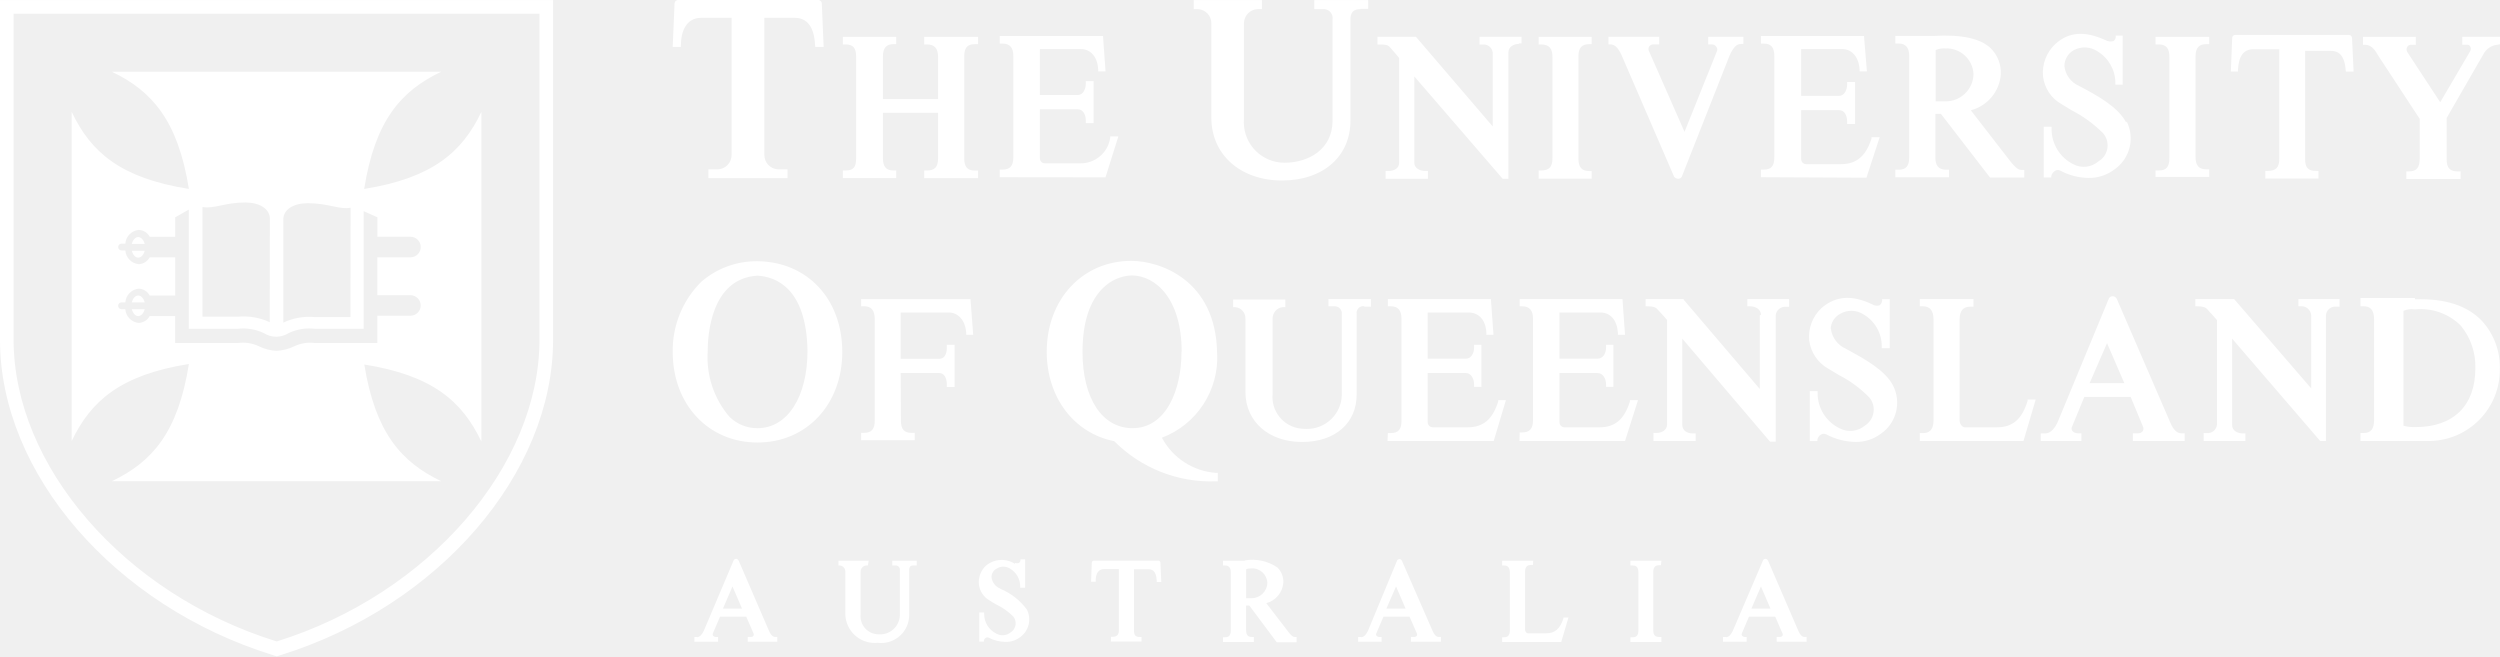
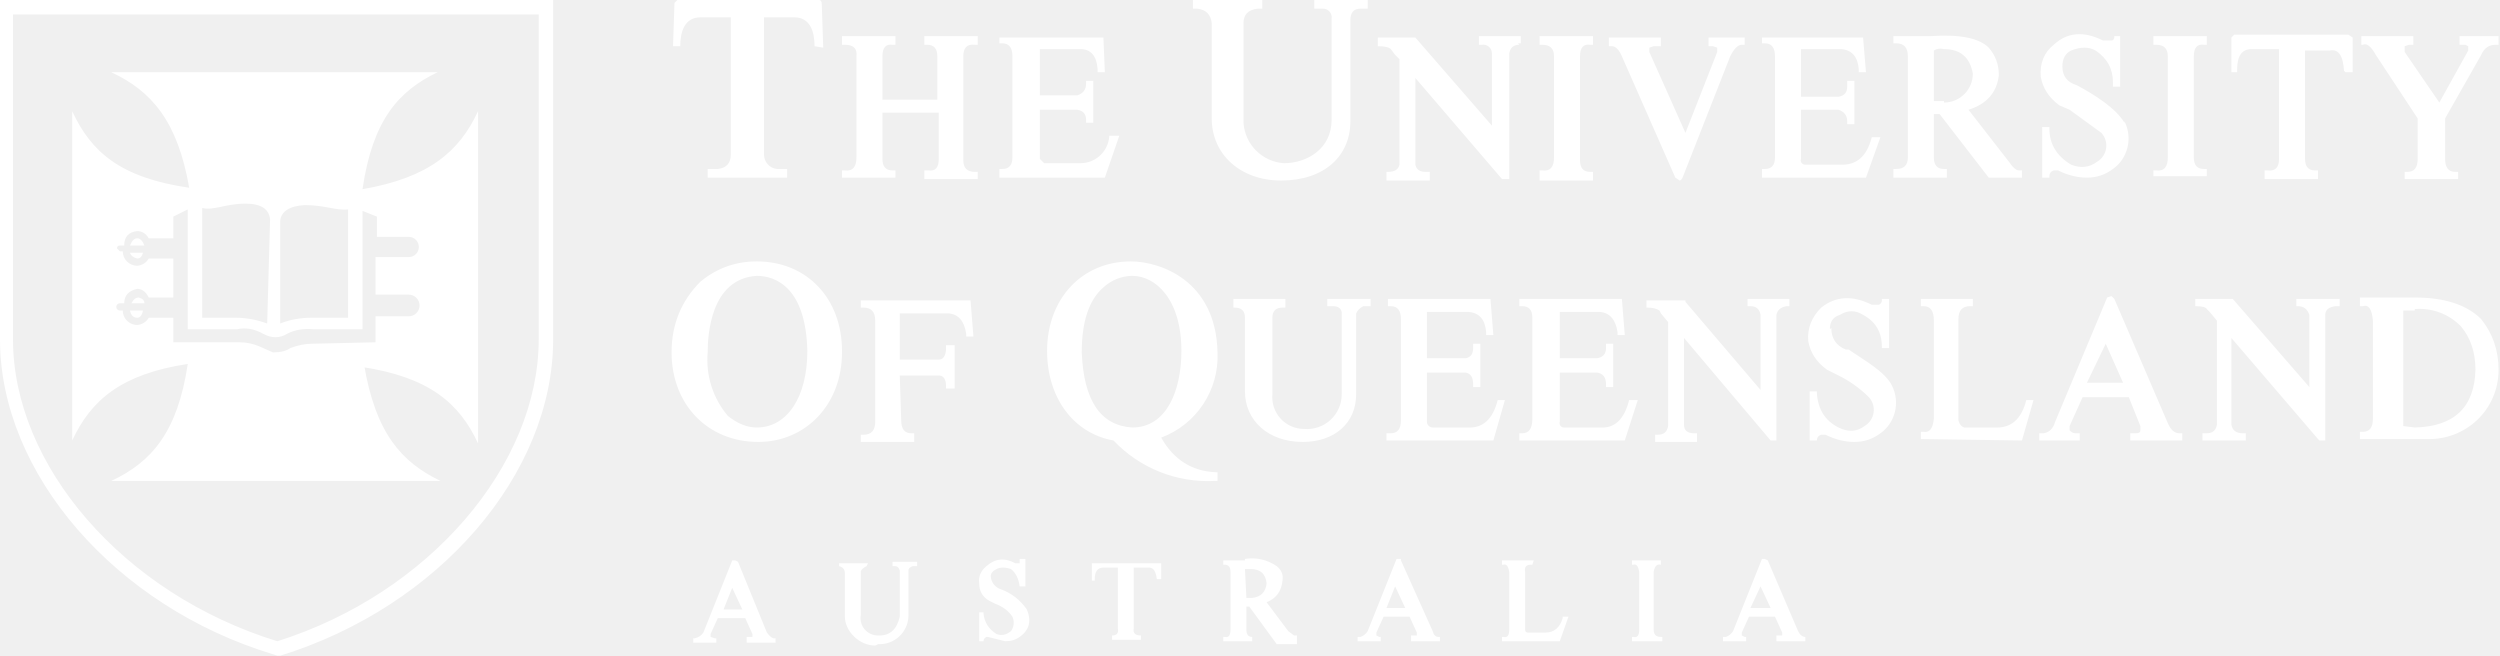
- <svg xmlns="http://www.w3.org/2000/svg" preserveAspectRatio="none" overflow="visible" style="display: block;" width="173.056" height="45.436" viewBox="0 0 173.056 45.436" fill="none">
-   <g id="Generated autolayout" clip-path="url(#clip0_0_4)">
-     <path id="Vector" d="M154.603 20.701H151.966V21.202H152.093C152.483 21.202 152.694 21.27 152.822 21.439L152.965 21.6C153.127 21.769 153.261 21.921 153.466 22.161V29.393C153.432 29.751 153.111 30.016 152.753 29.979C152.747 29.979 152.741 29.979 152.738 29.979H152.542V30.529H155.434V30.003H155.266C154.892 30.003 154.512 29.826 154.512 29.418V23.44L160.574 30.486L160.618 30.529H161.007V21.822C161.032 21.467 161.343 21.199 161.698 21.227C161.704 21.227 161.714 21.227 161.72 21.227H161.95V20.701H159.102V21.202H159.239C159.609 21.161 159.939 21.426 159.986 21.797V26.884L154.653 20.704H154.609L154.603 20.701ZM121.237 42.13L121.897 40.595L122.557 42.13H121.234H121.237ZM119.465 44.094H119.269V44.424H120.907V44.094H120.789C120.708 44.094 120.627 44.057 120.577 43.992C120.555 43.942 120.555 43.889 120.577 43.839L121.069 42.687H122.884L123.385 43.839C123.413 43.892 123.413 43.954 123.385 44.007C123.348 44.06 123.289 44.091 123.223 44.091H122.987V44.421H125.057V44.091H124.914C124.752 44.091 124.609 43.954 124.49 43.677L122.389 38.811C122.358 38.749 122.305 38.702 122.236 38.683C122.165 38.68 122.093 38.711 122.05 38.767L119.948 43.668C119.855 43.87 119.702 44.11 119.472 44.11M115.007 38.814H112.862V39.144H113.015C113.201 39.144 113.413 39.194 113.413 39.627V43.63C113.413 43.97 113.295 44.113 113.015 44.113H112.862V44.443H115.007V44.094H114.855C114.559 44.094 114.441 43.951 114.441 43.612V39.608C114.441 39.175 114.677 39.126 114.855 39.126H114.973L115.007 38.811V38.814ZM105.178 30.529H112.488L113.388 27.696H112.828V27.79C112.429 29.044 111.794 29.58 110.708 29.58H108.301C108.108 29.58 107.952 29.424 107.952 29.231C107.952 29.225 107.952 29.219 107.952 29.213V25.822H110.574C110.972 25.822 111.175 26.221 111.175 26.61V26.778H111.682V23.87H111.175V24.066C111.175 24.43 110.988 24.829 110.574 24.829H107.952V21.632H110.792C111.48 21.632 111.944 22.173 111.997 23.048V23.176H112.488L112.311 20.701H105.197V21.202H105.365C105.873 21.202 106.119 21.491 106.119 22.049V29.088C106.119 29.683 105.882 29.935 105.365 29.935H105.197L105.181 30.529H105.178ZM106.128 38.814H103.983V39.144H104.12C104.223 39.144 104.518 39.144 104.518 39.645V43.621C104.518 44.063 104.288 44.113 104.12 44.113H103.983V44.443H108.071L108.572 42.746H108.223V42.806C108.002 43.518 107.638 43.839 107.037 43.839H105.764C105.67 43.839 105.567 43.711 105.567 43.584V39.608C105.567 39.259 105.695 39.107 105.991 39.107H106.119L106.128 38.811V38.814ZM96.047 30.529H103.397L104.244 27.696H103.709V27.79C103.326 29.029 102.666 29.58 101.598 29.58H99.207C99.005 29.589 98.836 29.434 98.827 29.231C98.827 29.225 98.827 29.219 98.827 29.213V25.822H101.48C101.828 25.822 102.04 26.221 102.04 26.61V26.778H102.548V23.87H102.04V24.066C102.04 24.43 101.844 24.829 101.48 24.829H98.827V21.632H101.66C102.383 21.632 102.856 22.173 102.89 23.048V23.176H103.382L103.204 20.701H96.072V21.202H96.268C96.785 21.202 97.015 21.482 97.015 22.092V29.132C97.015 29.733 96.785 29.979 96.268 29.979H96.072L96.047 30.529ZM95.969 42.13L96.638 40.595L97.298 42.13H95.966H95.969ZM94.207 44.094H94.011V44.424H95.639V44.094H95.477C95.396 44.094 95.322 44.057 95.275 43.992C95.247 43.945 95.247 43.886 95.275 43.839L95.767 42.687H97.572L98.074 43.839C98.102 43.892 98.102 43.954 98.074 44.007C98.033 44.06 97.971 44.091 97.906 44.091H97.669V44.421H99.746V44.091H99.593C99.425 44.091 99.288 43.954 99.17 43.677L97.049 38.827C97.025 38.764 96.972 38.718 96.906 38.699C96.835 38.693 96.763 38.724 96.719 38.783L94.693 43.668C94.599 43.87 94.437 44.11 94.216 44.11M86.262 39.406C86.377 39.359 86.501 39.34 86.626 39.346C87.202 39.312 87.694 39.754 87.728 40.327C87.728 40.337 87.728 40.346 87.728 40.355C87.709 40.947 87.217 41.417 86.626 41.408H86.262V39.406ZM86.168 38.814H84.658V39.144H84.802C85.063 39.144 85.2 39.297 85.2 39.627V43.63C85.2 44.063 84.988 44.113 84.802 44.113H84.658V44.443H86.794V44.094H86.666C86.377 44.094 86.258 43.951 86.258 43.612V41.915H86.48L88.379 44.459H89.752V44.094H89.624C89.481 44.094 89.362 43.951 89.235 43.805L87.656 41.753C88.31 41.579 88.783 41.012 88.836 40.337C88.855 39.944 88.709 39.561 88.428 39.284C87.765 38.833 86.956 38.655 86.165 38.792M75.577 38.923L75.527 40.271H75.847V40.187C75.847 39.645 76.078 39.39 76.442 39.39H77.451V43.63C77.451 43.945 77.314 44.079 77.009 44.079H76.9V44.409H79.02V44.094H78.911C78.606 44.094 78.497 43.976 78.497 43.646V39.406H79.496C79.742 39.406 80.038 39.49 80.072 40.203V40.287H80.387L80.328 38.939C80.321 38.873 80.268 38.82 80.2 38.811H75.707C75.639 38.814 75.583 38.87 75.58 38.939M62.348 25.822H65.001C65.517 25.822 65.542 26.482 65.542 26.61V26.787H66.078V23.87H65.542V24.066C65.542 24.194 65.542 24.838 65.001 24.838H62.348V21.632H65.673C66.342 21.632 66.834 22.198 66.884 23.048V23.176H67.367L67.18 20.707H59.608V21.199H59.804C60.321 21.199 60.552 21.479 60.552 22.105V29.116C60.552 29.717 60.321 29.963 59.804 29.963H59.608V30.47H63.322V29.963H63.092C62.585 29.963 62.364 29.708 62.364 29.116L62.348 25.819V25.822ZM60.134 38.814H58.039V39.144H58.133C58.357 39.163 58.525 39.353 58.515 39.577V42.519C58.543 43.643 59.474 44.533 60.598 44.505C60.654 44.505 60.707 44.499 60.763 44.496C61.822 44.627 62.787 43.876 62.921 42.815C62.93 42.749 62.933 42.687 62.936 42.622V39.434C62.936 39.297 62.986 39.144 63.198 39.144H63.459V38.814H61.763V39.144H61.999C62.149 39.135 62.276 39.247 62.289 39.396C62.289 39.409 62.289 39.421 62.289 39.431V42.619C62.248 43.372 61.607 43.951 60.854 43.911C60.838 43.911 60.819 43.911 60.804 43.908C60.116 43.901 59.562 43.338 59.568 42.65C59.568 42.612 59.568 42.578 59.574 42.541V39.574C59.574 39.353 59.736 39.166 59.957 39.141H60.075L60.134 38.811V38.814ZM50.044 42.13L50.704 40.595L51.364 42.13H50.041H50.044ZM48.263 44.094H48.067V44.424H49.705V44.094H49.561C49.48 44.094 49.4 44.057 49.35 43.992C49.328 43.942 49.328 43.889 49.35 43.839L49.842 42.687H51.657L52.158 43.839C52.186 43.892 52.186 43.954 52.158 44.007C52.121 44.06 52.062 44.091 51.996 44.091H51.76V44.421H53.802V44.091H53.659C53.497 44.091 53.353 43.954 53.235 43.677L51.134 38.811C51.102 38.749 51.05 38.702 50.981 38.683C50.91 38.68 50.838 38.711 50.794 38.767L48.718 43.668C48.624 43.87 48.462 44.11 48.235 44.11M9.125 20.931H10.016C9.947 20.66 9.77 20.455 9.567 20.455C9.365 20.455 9.194 20.657 9.125 20.931ZM10.016 21.404H9.125C9.194 21.675 9.371 21.881 9.567 21.881C9.763 21.881 9.95 21.678 10.016 21.404ZM9.125 16.887H10.016C9.947 16.616 9.77 16.41 9.567 16.41C9.365 16.41 9.194 16.613 9.125 16.887ZM10.016 17.36H9.125C9.194 17.631 9.371 17.836 9.567 17.836C9.763 17.836 9.95 17.634 10.016 17.36ZM21.794 23.745C21.298 23.68 20.794 23.764 20.343 23.982C19.966 24.163 19.555 24.265 19.138 24.287C18.721 24.265 18.31 24.16 17.933 23.973C17.485 23.758 16.983 23.677 16.491 23.742H12.123V21.878H10.361C10.209 22.161 9.919 22.341 9.598 22.354C9.1 22.304 8.708 21.902 8.674 21.404H8.412C8.282 21.404 8.176 21.298 8.176 21.168C8.176 21.037 8.282 20.931 8.412 20.931H8.677C8.711 20.43 9.103 20.031 9.602 19.982C9.922 19.991 10.215 20.174 10.364 20.458H12.127V17.811H10.364C10.212 18.095 9.922 18.275 9.602 18.288C9.103 18.238 8.711 17.836 8.677 17.338H8.415C8.285 17.335 8.182 17.229 8.179 17.102C8.179 16.971 8.285 16.865 8.415 16.865H8.677C8.711 16.364 9.103 15.965 9.602 15.915C9.922 15.925 10.215 16.108 10.364 16.392H12.127V15.044L13.067 14.508V22.759H16.457C17.08 22.687 17.709 22.793 18.272 23.064C18.789 23.391 19.449 23.391 19.969 23.064C20.532 22.793 21.161 22.687 21.784 22.759H25.175V14.617L26.124 15.041V16.389H28.412C28.805 16.389 29.125 16.706 29.125 17.099C29.125 17.491 28.808 17.811 28.416 17.811H26.121V20.433H28.409C28.802 20.433 29.122 20.75 29.122 21.143C29.122 21.535 28.805 21.856 28.412 21.856H26.118V23.745H21.784H21.794ZM24.259 21.949H21.79C21.043 21.881 20.29 22.011 19.611 22.332V15.193C19.611 14.489 20.34 14.066 21.308 14.066C22.724 14.066 23.487 14.524 24.269 14.381L24.259 21.952V21.949ZM18.671 22.304C17.992 21.986 17.239 21.856 16.491 21.921H14.016V14.331C14.804 14.474 15.567 14.016 16.983 14.016C17.942 14.016 18.68 14.44 18.68 15.143L18.671 22.301V22.304ZM25.209 25.231C29.941 25.984 31.993 27.774 33.322 30.564V7.746C31.999 10.526 29.932 12.326 25.209 13.079C25.962 8.347 27.752 6.295 30.542 4.966H7.743C10.523 6.289 12.323 8.356 13.076 13.079C8.338 12.326 6.292 10.536 4.963 7.746V30.529C6.286 27.749 8.353 25.95 13.076 25.196C12.323 29.935 10.533 31.98 7.743 33.31H30.545C27.765 31.987 25.965 29.919 25.212 25.196M37.345 23.5C37.345 32.217 29.714 41.112 19.156 44.403C8.546 41.112 0.94 32.217 0.94 23.5V0.953H37.342V23.5H37.345ZM38.285 23.5V0.003H0V23.534C0 32.777 7.936 41.952 18.876 45.343L19.156 45.436L19.437 45.343C30.358 41.952 38.285 32.768 38.285 23.534M57.015 3.25L56.887 0.23C56.878 0.115 56.791 0.022 56.675 0H46.915C46.797 0.016 46.706 0.109 46.694 0.23L46.566 3.25H47.133V3.123C47.133 2.276 47.447 1.233 48.54 1.233H50.642V10.713C50.651 11.242 50.246 11.688 49.717 11.722H49.038V12.332H54.515V11.722H53.845C53.313 11.691 52.902 11.245 52.911 10.713V1.233H55.013C56.106 1.233 56.386 2.26 56.42 3.123L56.436 3.25H57.015ZM55.897 24.272C55.897 27.485 54.505 29.639 52.438 29.639H52.395C51.675 29.636 50.984 29.346 50.477 28.833C49.424 27.59 48.889 25.99 48.986 24.365C48.986 23.17 49.222 19.278 52.429 19.082C53.693 19.15 55.819 19.929 55.897 24.272ZM58.304 24.365C58.304 20.71 55.897 18.123 52.444 18.082C51.009 18.064 49.617 18.571 48.534 19.515C47.248 20.797 46.538 22.547 46.566 24.365C46.566 27.995 49.035 30.632 52.435 30.632C55.835 30.632 58.304 27.995 58.304 24.365ZM63.976 12.332H67.706V11.806H67.476C66.959 11.806 66.747 11.544 66.747 10.959V3.904C66.747 3.303 66.968 3.057 67.476 3.057H67.706V2.55H63.976V3.076H64.172C64.689 3.076 64.935 3.356 64.935 3.923V6.856H61.118V3.904C61.118 3.319 61.355 3.057 61.84 3.057H62.037V2.55H58.347V3.076H58.534C59.06 3.076 59.263 3.322 59.263 3.923V10.953C59.263 11.588 59.066 11.8 58.534 11.8H58.347V12.326H62.037V11.8H61.84C61.339 11.8 61.118 11.529 61.118 10.953V7.808H64.935V10.953C64.935 11.563 64.705 11.8 64.172 11.8H63.976V12.335V12.332ZM70.253 39.026C69.621 38.624 68.802 38.683 68.235 39.169C67.893 39.499 67.719 39.966 67.759 40.442C67.812 40.916 68.092 41.336 68.506 41.569C68.643 41.663 68.796 41.747 68.939 41.831C69.387 42.043 69.792 42.329 70.144 42.678C70.402 42.998 70.349 43.469 70.029 43.727C70.01 43.743 69.988 43.758 69.966 43.771C69.686 44.001 69.294 44.038 68.973 43.864C68.45 43.606 68.12 43.073 68.126 42.491V42.398H67.787V44.415H68.108V44.347C68.123 44.259 68.176 44.185 68.251 44.144C68.313 44.11 68.385 44.11 68.447 44.144C68.802 44.331 69.197 44.428 69.599 44.434C69.963 44.443 70.318 44.331 70.608 44.113C71.221 43.68 71.423 42.865 71.084 42.195C70.629 41.576 70.016 41.09 69.312 40.788L69.21 40.729C68.889 40.592 68.671 40.293 68.634 39.947C68.634 39.695 68.78 39.465 69.007 39.353C69.281 39.181 69.63 39.181 69.907 39.353C70.349 39.608 70.62 40.081 70.62 40.592V40.685H70.96V38.718H70.639V38.795C70.633 38.861 70.598 38.923 70.545 38.964C70.455 38.998 70.356 38.998 70.265 38.964M76.526 12.273L77.417 9.44H76.85V9.533C76.704 10.579 75.788 11.345 74.73 11.305H72.323C72.136 11.305 71.984 11.152 71.984 10.965C71.984 10.965 71.984 10.959 71.984 10.956V7.565H74.612C74.985 7.565 75.162 7.964 75.162 8.328V8.524H75.704V5.616H75.162V5.803C75.162 6.124 74.994 6.575 74.612 6.575H71.984V3.397H74.817C75.505 3.397 75.969 3.938 76.022 4.813V4.941H76.529L76.352 2.491H69.204V3.017H69.39C69.907 3.017 70.144 3.297 70.144 3.864V10.894C70.144 11.495 69.913 11.74 69.39 11.74H69.204V12.267L76.529 12.276L76.526 12.273ZM81.785 24.365C81.785 26.986 80.726 29.639 78.394 29.639C76.293 29.639 74.935 27.569 74.935 24.365C74.935 22.304 75.436 20.813 76.377 19.913C76.897 19.402 77.588 19.1 78.32 19.066C80.016 19.066 81.797 20.704 81.797 24.349M84.25 24.434C84.172 19.396 80.334 18.067 78.316 18.057C74.926 18.057 72.457 20.729 72.457 24.349C72.457 27.503 74.341 29.988 77.13 30.539C78.983 32.404 81.532 33.413 84.16 33.319H84.297V32.734H84.169C82.588 32.619 81.174 31.7 80.43 30.299C82.846 29.384 84.394 27.011 84.254 24.43M94.173 0.613H94.708V0.003H90.978V0.632H91.573C91.912 0.601 92.214 0.85 92.246 1.192C92.249 1.239 92.249 1.289 92.242 1.336V8.356C92.242 10.358 90.546 11.264 88.927 11.264C87.376 11.273 86.112 10.028 86.1 8.478C86.1 8.39 86.1 8.3 86.109 8.213V1.613C86.112 1.083 86.529 0.651 87.059 0.629H87.354V0.003H82.631V0.632H82.912C83.441 0.651 83.858 1.087 83.852 1.616V8.154C83.852 10.697 85.86 12.494 88.743 12.494C91.626 12.494 93.481 10.797 93.481 8.356V1.336C93.481 0.853 93.703 0.632 94.169 0.632M94.468 21.227H94.901V20.701H91.959V21.202H92.348C92.619 21.177 92.859 21.376 92.884 21.647C92.884 21.675 92.884 21.706 92.884 21.737V27.326C92.862 28.655 91.763 29.714 90.433 29.692C90.377 29.692 90.318 29.689 90.262 29.683C89.045 29.67 88.067 28.671 88.083 27.453C88.083 27.394 88.086 27.335 88.092 27.273V22.049C88.092 21.647 88.388 21.308 88.787 21.261H88.973V20.735H85.362V21.261H85.499C85.91 21.292 86.221 21.638 86.212 22.049V27.136C86.212 29.172 87.821 30.595 90.128 30.595C92.435 30.595 93.911 29.281 93.911 27.313V21.725C93.874 21.47 94.048 21.233 94.303 21.196C94.338 21.189 94.369 21.189 94.403 21.193M105.129 3.004H105.325V2.547H102.417V3.082H102.629C102.971 3.039 103.285 3.285 103.329 3.627C103.329 3.64 103.329 3.655 103.332 3.668V8.755L98.014 2.547H95.353V3.082H95.49C95.863 3.082 96.084 3.082 96.252 3.313L96.592 3.702L96.853 4.016V11.267C96.853 11.656 96.489 11.834 96.15 11.834H95.913V12.376H98.846V11.834H98.65C98.285 11.834 97.902 11.638 97.902 11.267V5.29L103.983 12.335L104.026 12.379H104.416V3.624C104.416 3.235 104.789 3.039 105.144 3.039M106.508 12.366H110.178V11.84H110.01C109.493 11.84 109.263 11.569 109.263 10.993V3.904C109.263 3.309 109.5 3.057 110.01 3.057H110.178V2.55H106.508V3.076H106.676C107.227 3.076 107.464 3.347 107.464 3.923V10.953C107.464 11.563 107.233 11.8 106.676 11.8H106.508V12.366ZM120.543 3.039H120.68V2.547H118.245V3.073H118.516C118.634 3.073 118.743 3.135 118.805 3.235C118.874 3.319 118.893 3.431 118.855 3.531L116.607 9.128L114.148 3.54C114.098 3.443 114.098 3.331 114.148 3.235C114.207 3.144 114.304 3.085 114.409 3.073H114.852V2.547H111.34V3.073H111.477C111.772 3.073 112.003 3.294 112.239 3.795L115.885 12.232C115.957 12.319 116.059 12.373 116.175 12.376C116.277 12.376 116.374 12.316 116.421 12.223L119.736 3.82C119.998 3.26 120.213 3.048 120.49 3.048M121.816 21.837V26.924L116.551 20.75V20.701H113.914V21.202H114.008C114.416 21.202 114.627 21.261 114.755 21.439L114.898 21.591C115.06 21.759 115.194 21.912 115.399 22.151V29.384C115.399 29.782 115.017 29.969 114.671 29.969H114.459V30.529H117.376V30.003H117.18C116.816 30.003 116.452 29.826 116.452 29.418V23.44L122.489 30.529L122.532 30.573H122.921V21.822C122.956 21.463 123.276 21.202 123.634 21.236H123.846V20.701H120.954V21.202H121.15C121.523 21.202 121.897 21.414 121.897 21.787M129.201 12.298L130.116 9.499H129.55V9.592C129.16 10.813 128.507 11.364 127.429 11.364H125.029C124.836 11.364 124.68 11.208 124.68 11.015V7.625H127.302C127.744 7.625 127.862 8.107 127.862 8.387V8.584H128.413V5.676H127.862V5.862C127.862 6.158 127.71 6.635 127.302 6.635H124.68V3.397H127.514C128.202 3.397 128.675 3.957 128.725 4.813V4.941H129.232L129.03 2.491H121.897V3.017H122.093C122.601 3.017 122.822 3.288 122.822 3.864V10.894C122.822 11.504 122.601 11.74 122.093 11.74H121.897V12.267L129.198 12.301L129.201 12.298ZM126.723 22.771C126.741 22.323 127 21.918 127.401 21.712C127.9 21.432 128.516 21.451 128.995 21.762C129.78 22.22 130.263 23.061 130.259 23.967V24.104H130.811V20.713H130.284V20.822C130.272 20.947 130.207 21.062 130.107 21.137C129.936 21.186 129.752 21.161 129.599 21.068C128.183 20.389 127.056 20.483 126.081 21.33C125.474 21.902 125.16 22.721 125.235 23.552C125.337 24.374 125.82 25.1 126.539 25.511L127.277 25.953C128.068 26.355 128.787 26.884 129.406 27.522C129.867 28.085 129.783 28.911 129.22 29.371C129.179 29.406 129.136 29.437 129.092 29.465C128.594 29.876 127.9 29.947 127.33 29.642C126.399 29.188 125.811 28.238 125.82 27.201V27.074H125.278V30.533H125.804V30.439C125.832 30.287 125.923 30.153 126.06 30.075C126.175 30.013 126.315 30.013 126.433 30.075C127.053 30.402 127.741 30.579 128.441 30.592C129.073 30.604 129.693 30.405 130.197 30.025C131.274 29.284 131.636 27.858 131.044 26.694C130.502 25.635 129.095 24.863 127.965 24.244L127.763 24.135C127.196 23.883 126.807 23.35 126.735 22.737M134.652 7.014H133.992V3.462C134.201 3.375 134.428 3.338 134.652 3.353C135.68 3.3 136.558 4.091 136.611 5.121C136.611 5.128 136.611 5.134 136.611 5.143C136.583 6.199 135.708 7.036 134.652 7.017M140.123 12.288V11.762H139.926C139.665 11.762 139.45 11.507 139.223 11.245L136.424 7.634C137.573 7.335 138.407 6.342 138.501 5.159C138.538 4.477 138.283 3.814 137.797 3.334C137.075 2.656 135.779 2.375 133.837 2.488H131.2V3.014H131.43C131.922 3.014 132.159 3.303 132.159 3.861V10.9C132.159 11.495 131.938 11.747 131.43 11.747H131.2V12.273H134.914V11.747H134.718C134.201 11.747 133.971 11.476 133.971 10.9V7.88H134.354L137.753 12.288H140.123ZM140.07 30.529L140.916 27.656H140.356V27.749C139.967 29.023 139.313 29.58 138.236 29.58H136.013C135.835 29.58 135.649 29.343 135.649 29.113V22.142C135.649 21.507 135.885 21.227 136.421 21.227H136.608V20.701H132.893V21.202H133.105C133.597 21.202 133.843 21.498 133.843 22.117V29.088C133.843 29.885 133.42 29.979 133.105 29.979H132.893V30.529H140.07ZM144.649 26.52L145.854 23.755L147.05 26.52H144.649ZM141.58 30.003H141.265V30.529H144.08V29.994H143.824C143.672 29.994 143.529 29.925 143.435 29.807C143.388 29.72 143.388 29.614 143.435 29.527L144.282 27.475H147.489L148.336 29.518C148.385 29.617 148.385 29.733 148.336 29.832C148.267 29.932 148.152 29.994 148.03 29.994H147.641V30.529H151.228V29.994H150.998C150.702 29.994 150.446 29.757 150.235 29.256L146.539 20.71C146.492 20.607 146.402 20.532 146.293 20.508C146.175 20.489 146.057 20.542 145.988 20.645L142.436 29.219C142.274 29.574 141.987 30 141.589 30M147.184 8.484C146.617 7.407 145.191 6.61 143.902 5.94C143.348 5.697 142.968 5.178 142.903 4.577C142.903 4.119 143.149 3.699 143.547 3.474C144.067 3.194 144.699 3.225 145.191 3.552C145.954 4.01 146.424 4.832 146.43 5.722V5.859H146.938V2.463H146.455V2.572C146.449 2.681 146.393 2.78 146.303 2.842C146.113 2.899 145.907 2.874 145.736 2.774C144.294 2.12 143.192 2.207 142.268 3.054C141.661 3.624 141.349 4.44 141.421 5.268C141.511 6.09 141.994 6.818 142.719 7.217L143.413 7.64C144.217 8.051 144.948 8.587 145.583 9.225C146.044 9.76 145.985 10.57 145.453 11.031C145.393 11.08 145.331 11.127 145.263 11.168C144.78 11.588 144.089 11.669 143.525 11.37C142.588 10.909 142 9.947 142.016 8.901V8.773H141.474V12.285H141.991V12.192C142.028 12.027 142.137 11.887 142.286 11.809C142.389 11.756 142.514 11.756 142.616 11.809C143.214 12.133 143.88 12.307 144.559 12.316C145.21 12.332 145.848 12.123 146.365 11.731C147.439 10.987 147.8 9.564 147.212 8.4M149.21 12.248H152.925V11.722H152.729C152.212 11.722 151.981 11.451 151.981 10.875V3.904C151.981 3.309 152.218 3.057 152.729 3.057H152.925V2.55H149.21V3.076H149.441C149.948 3.076 150.169 3.347 150.169 3.923V10.953C150.169 11.563 149.948 11.8 149.441 11.8H149.21V12.248ZM162.414 4.956H162.922L162.813 2.615C162.803 2.516 162.726 2.435 162.626 2.419H154.706C154.609 2.432 154.531 2.506 154.519 2.606L154.425 4.953H154.917V4.826C154.967 3.867 155.316 3.409 155.985 3.409H157.775V11.024C157.775 11.585 157.539 11.831 156.988 11.831H156.81V12.357H160.49V11.831H160.313C159.777 11.831 159.565 11.6 159.565 11.024V3.521H161.337C161.751 3.521 162.311 3.664 162.38 4.938L162.414 4.953V4.956ZM167.196 21.414C168.364 21.302 169.522 21.719 170.35 22.55C171.029 23.384 171.387 24.434 171.349 25.511C171.349 28.054 169.849 29.564 167.221 29.564C166.935 29.577 166.648 29.543 166.374 29.471V21.516C166.623 21.41 166.894 21.376 167.162 21.414M167.162 20.626H163.398V21.202H163.61C163.924 21.202 164.338 21.295 164.338 22.108V29.085C164.338 29.695 164.117 29.975 163.61 29.975H163.398V30.526H167.959C170.683 30.61 172.959 28.472 173.043 25.747C173.043 25.701 173.043 25.654 173.043 25.61C173.093 24.362 172.651 23.145 171.813 22.22C170.805 21.161 169.27 20.651 167.184 20.719M173.056 3.064V2.547H170.444V3.098H170.817C170.895 3.101 170.967 3.151 170.995 3.225C171.051 3.322 171.051 3.443 170.995 3.54L168.918 7.077L166.636 3.599C166.574 3.49 166.574 3.353 166.636 3.244C166.683 3.157 166.773 3.104 166.872 3.101H167.227V2.55H163.572V3.101H163.7C163.946 3.101 164.26 3.179 164.59 3.795L167.498 8.229V10.975C167.498 11.61 167.277 11.865 166.751 11.865H166.574V12.391H170.331V11.865H170.135C169.584 11.865 169.363 11.628 169.363 11.018V8.169L171.907 3.752C172.097 3.384 172.461 3.138 172.872 3.098L173.049 3.064H173.056Z" fill="white" />
+ <svg xmlns="http://www.w3.org/2000/svg" width="173.1" height="45.4" fill="none" overflow="visible" preserveAspectRatio="none" style="display:block">
+   <g clip-path="url(#a)">
+     <path fill="#fff" d="M154.6 20.7H152v.5q.7 0 .8.2l.2.2.5.6v7.2q-.1.6-.7.6h-.3v.5h3V30h-.2q-.7 0-.8-.6v-6l6 7 .1.1h.4v-8.7q0-.5.7-.6h.3v-.5H159v.5h.1q.6 0 .8.6v5zm-33.4 21.4.7-1.5.7 1.5zm-1.7 2h-.2v.3h1.6v-.3h-.1l-.2-.1v-.2l.5-1.1h1.8l.5 1.1v.2h-.4v.4h2v-.3q-.3 0-.5-.4l-2.1-4.9-.2-.1h-.2l-2 5q-.2.3-.5.4m-4.5-5.3H113v.3h.1q.3-.1.4.5v4q0 .6-.4.5h-.1v.3h2.1v-.3h-.1q-.5 0-.5-.5v-4q.1-.6.5-.5zm-9.8-8.3h7.3l.9-2.8h-.6q-.5 2-2 1.9h-2.5a.3.3 0 0 1-.3-.4v-3.4h2.6q.6.1.6.8v.2h.5v-3h-.5v.3q0 .6-.6.7H108v-3.2h2.8q1 .1 1.2 1.4v.2h.5l-.2-2.5h-7.1v.5h.2q.7 0 .7.8v7q0 1-.7 1h-.2zm1 8.3H104v.3h.1q.3-.1.4.5v4q0 .6-.4.5h-.1v.3h4l.6-1.7h-.4v.1q-.3 1-1.2 1h-1.2q-.2 0-.2-.2v-4q-.1-.5.4-.5h.1zM96 30.5h7.4l.8-2.8h-.5q-.5 2-2.1 1.9h-2.4a.4.4 0 0 1-.4-.4v-3.4h2.7q.5.1.5.8v.2h.5v-3h-.5v.3q0 .6-.5.7h-2.7v-3.2h2.9q1.1.1 1.2 1.4v.2h.5l-.2-2.5h-7.1v.5h.2q.7 0 .7.9v7q0 .9-.7.9H96zm0 11.6.6-1.5.7 1.5zm-1.8 2H94v.3h1.6v-.3h-.1l-.2-.1v-.2l.5-1.1h1.8l.5 1.1v.2h-.4v.4h2v-.3h-.1q-.3 0-.4-.4L97 38.8v-.1h-.3l-2 5q-.2.3-.5.4m-8-4.7h.4q1 0 1.1 1-.1.9-1 1h-.4zm0-.6h-1.5v.3h.1q.4 0 .4.5v4q0 .6-.4.5h-.1v.3h2v-.3q-.4 0-.4-.5V42h.2l1.9 2.6h1.4V44h-.2l-.4-.3-1.5-2q1-.4 1.1-1.5.1-.6-.4-1a3 3 0 0 0-2.2-.5m-10.6.1v1.4h.2v-.1q0-.8.6-.8h1v4.2q.1.5-.4.5H77v.3H79v-.3q-.6 0-.5-.5v-4.2h1c.2 0 .5 0 .6.8h.3V39h-4.8M62.3 26H65c.5 0 .5.6.5.7v.2h.6v-3h-.6v.3s0 .7-.5.7h-2.7v-3.2h3.4q1 .1 1.2 1.4v.2h.5l-.2-2.5h-7.6v.5h.2q.8 0 .8.9v7q0 .9-.8.9h-.2v.5h3.7V30h-.2q-.7 0-.7-.9zm-2.2 13h-2v.2q.4.1.4.5v3c0 1 1 2 2.1 2l.2-.1a2 2 0 0 0 2.1-1.9v-3.2q0-.2.3-.3h.3v-.3h-1.7v.3h.2q.2 0 .3.3v3.2Q62 44 60.9 44h-.1a1.2 1.2 0 0 1-1.2-1.4v-3q0-.2.4-.4zm-10 3.2.6-1.5.7 1.5zm-1.8 2H48v.3h1.6v-.3h-.1l-.3-.1v-.2l.5-1.1h1.9l.5 1.1v.2h-.4v.4h2v-.3h-.1q-.2 0-.5-.4l-2-4.9-.2-.1h-.2l-2 5q-.2.3-.6.4M9.2 21h.8q0-.3-.4-.4-.3 0-.5.4m.8.5h-.9q.1.5.5.5.3 0 .4-.5m-.9-4.5h1q-.2-.5-.5-.5T9 17m1 .5H9q.1.3.5.4.3 0 .4-.4m11.7 6.3q-.7 0-1.5.3-.4.3-1.2.3L18 24q-.7-.3-1.4-.3H12V22h-1.7a1 1 0 0 1-.8.5 1 1 0 0 1-1-1h-.2a.2.2 0 1 1 0-.5h.3q0-.8.9-1 .5 0 .8.6H12v-2.7h-1.7a1 1 0 0 1-.8.5 1 1 0 0 1-1-1h-.2l-.2-.2q0-.2.2-.2h.3q0-.9.9-1 .5 0 .8.5H12V15l1-.5v8.3h3.4q.9-.2 1.8.3t1.7 0q.8-.4 1.8-.3h3.4v-8.2l1 .4v1.4h2.2a.7.7 0 0 1 0 1.4h-2.3v2.6h2.3a.7.7 0 0 1 0 1.5h-2.3v1.8zm2.5-1.8h-2.5q-1.2 0-2.2.4v-7.1q.1-1 1.7-1.1c1.4 0 2.2.4 3 .3zm-5.6.4q-1.1-.4-2.2-.4H14v-7.6c.8.2 1.6-.3 3-.3q1.6 0 1.7 1.1zm6.5 3c4.7.7 6.8 2.5 8.1 5.3V7.7c-1.3 2.8-3.4 4.6-8 5.4.7-4.8 2.5-6.8 5.2-8.1H7.7c2.8 1.3 4.6 3.4 5.4 8-4.8-.7-6.8-2.5-8.1-5.3v22.8c1.3-2.8 3.4-4.6 8-5.3-.7 4.7-2.5 6.8-5.3 8.1h22.8C27.8 32 26 30 25.2 25.2m12.1-1.7c0 8.7-7.6 17.6-18.1 20.9C8.5 41.1.9 32.2.9 23.5V1h36.4zm1 0V0H0v23.5C0 32.8 8 42 18.9 45.3l.3.1h.2c11-3.4 18.9-12.6 18.9-21.9M57 3.3l-.1-3q0-.3-.2-.3h-9.8l-.2.2-.1 3h.5c0-1 .3-2 1.4-2h2.1v9.5q0 .9-.9 1H49v.6h5.5v-.6h-.7a1 1 0 0 1-.9-1V1.2H55c1.1 0 1.4 1 1.4 2zm-1.1 21c0 3.2-1.4 5.3-3.5 5.3q-1 0-2-.8a6 6 0 0 1-1.4-4.4c0-1.2.2-5.1 3.4-5.3 1.3 0 3.4.8 3.5 5.2m2.4 0c0-3.6-2.4-6.2-5.9-6.2q-2.2 0-3.9 1.4-2 2-2 4.9c0 3.6 2.5 6.2 6 6.2 3.3 0 5.8-2.6 5.8-6.2m5.7-12h3.7v-.5h-.2q-.8 0-.8-.8V3.9q0-.9.8-.8h.2v-.6H64v.6h.2q.7 0 .7.8v3h-3.8v-3q0-.9.7-.8h.2v-.6h-3.7v.6h.2q.9 0 .8.8v7q0 1-.8.9h-.2v.5H62v-.5h-.2q-.7 0-.7-.8V7.8H65V11q0 .9-.7.8H64zM70.3 39q-1.1-.6-2 .2-.6.5-.5 1.2 0 .8.7 1.2l.4.2q.8.3 1.2.9a1 1 0 0 1-.1 1q-.5.4-1 .2-.8-.5-.9-1.4v-.1h-.3v2h.3q0-.2.2-.3h.1l1.2.3q.6 0 1-.3 1-.7.5-1.9-.7-1-1.8-1.4a1 1 0 0 1-.7-.9q0-.3.4-.5t1 0q.5.4.6 1.2h.4v-1.9h-.4v.3zm6.2-26.7 1-2.9h-.7v.1a2 2 0 0 1-2 1.8h-2.5L72 11V7.6h2.6q.6.1.6.7v.2h.5V5.6h-.5v.2q0 .6-.6.8H72V3.4h2.8q1.1 0 1.2 1.4V5h.5l-.1-2.4h-7.2V3h.2q.7 0 .7.9v7q0 .8-.7.8h-.2v.6zm5.3 12c0 2.7-1 5.3-3.4 5.3q-3.3-.2-3.5-5.2 0-3.2 1.5-4.5a3 3 0 0 1 2-.8c1.6 0 3.4 1.6 3.4 5.2m2.5.1c-.1-5-4-6.3-6-6.3-3.4 0-5.8 2.6-5.8 6.2 0 3.2 1.8 5.7 4.6 6.2a9 9 0 0 0 7 2.8h.2v-.6h-.1q-2.5-.1-3.8-2.4a6 6 0 0 0 3.9-5.9M94.2.6h.5V0H91v.6h.6a.6.6 0 0 1 .6.7v7c0 2-1.7 3-3.3 3a3 3 0 0 1-2.8-2.8V1.6q0-.9 1-1h.3V0h-4.8v.6h.3q.9.1 1 1v6.6c0 2.5 2 4.3 4.8 4.3 3 0 4.8-1.7 4.8-4.1v-7q0-.8.7-.8m.3 20.6h.4v-.5h-3v.5h.4q.5 0 .6.4v5.7a2.4 2.4 0 0 1-2.6 2.4 2.2 2.2 0 0 1-2.2-2.4V22q0-.7.7-.7h.2v-.6h-3.6v.6h.1q.7 0 .7.7v5.1c0 2 1.6 3.5 4 3.5 2.2 0 3.7-1.3 3.7-3.3v-5.6a1 1 0 0 1 .5-.5M105.1 3h.2v-.5h-2.9v.6h.2a.6.6 0 0 1 .7.6v5L98 2.6h-2.6v.6q.7 0 .9.2l.3.4.3.3v7.3q-.1.5-.8.5H96v.6h3v-.6h-.3q-.6 0-.7-.5v-6l6 7h.5V3.7q.1-.6.7-.6m1.4 9.4h3.7v-.6h-.2q-.7 0-.7-.8V3.9q0-.9.7-.8h.2v-.6h-3.7v.6h.2q.8 0 .8.8v7q0 1-.8.9h-.2zm14-9.4h.2v-.5h-2.5v.6h.3l.3.1v.3l-2.2 5.6-2.5-5.6v-.3l.3-.1h.5v-.6h-3.6v.6h.2q.4 0 .7.7l3.7 8.4.3.2q.1 0 .2-.2l3.3-8.4q.4-.8.8-.8m1.3 18.8V27l-5.2-6.1v-.1h-2.7v.5h.1q.5 0 .8.2l.1.2.5.6v7.2q-.1.6-.7.6h-.2v.5h2.9V30h-.2q-.7 0-.7-.6v-6l6 7.1h.4v-8.7q.1-.5.7-.6h.2v-.5H121v.5h.2q.6 0 .7.6m7.3-9.5 1-2.8h-.6q-.5 2-2.2 1.9H125a.3.3 0 0 1-.3-.4V7.6h2.6q.6.2.6.8v.2h.5v-3h-.5V6q0 .6-.6.7h-2.6V3.4h2.8q1.1.1 1.2 1.4V5h.5l-.2-2.4H122V3h.2q.7 0 .7.9v7q0 .8-.7.8h-.2v.6zm-2.5 10.5q0-.8.7-1 .8-.5 1.6 0 1.3.7 1.3 2.2v.1h.5v-3.4h-.5v.1q0 .2-.2.3h-.5q-2-1-3.5.2-1 1-.9 2.3.2 1.2 1.3 2l.8.4a8 8 0 0 1 2.1 1.5 1.3 1.3 0 0 1-.3 2q-.8.6-1.8.1-1.4-.7-1.5-2.4v-.1h-.5v3.4h.5q0-.3.3-.4h.3q1 .5 2 .5t1.8-.6c1-.7 1.4-2.1.8-3.3-.5-1-2-1.8-3-2.5h-.2q-1-.4-1-1.5M134.6 7h-.7V3.5q.3-.2.7-.1 1.7 0 2 1.7a2 2 0 0 1-2 2m5.4 5.2v-.5h-.2q-.3 0-.7-.6l-2.8-3.6q1.9-.6 2.1-2.4 0-1.1-.7-1.9-1-1-4-.8h-2.6V3h.2q.8 0 .8.9v7q0 .8-.8.8h-.2v.6h3.7v-.6h-.2q-.7 0-.7-.8v-3h.4l3.4 4.4zm0 18.2.8-2.8h-.5q-.5 2-2.2 1.9H136q-.3-.1-.4-.5v-7q0-.9.8-.9h.2v-.5H133v.5h.2q.7 0 .7 1V29q-.1 1-.7.9h-.2v.5zm4.5-4 1.3-2.7 1.2 2.7zm-3 3.5h-.3v.5h2.8V30h-.3q-.2 0-.4-.2v-.3l.9-2h3.2l.8 2v.3q0 .2-.3.2h-.4v.5h3.6V30h-.2q-.5 0-.8-.7l-3.7-8.6-.2-.2-.3.1-3.6 8.6q-.2.7-.8.8m5.6-21.5c-.6-1-2-1.9-3.3-2.6q-1-.3-1-1.3 0-.8.6-1.1 1-.4 1.7 0 1.2.8 1.2 2.2V6h.5V2.5h-.4q0 .3-.2.3h-.6q-2-1-3.4.3-1 .8-.9 2.2.2 1.2 1.3 2l.7.3 2.2 1.6a1.3 1.3 0 0 1-.3 2q-.8.6-1.8.2-1.5-.9-1.5-2.5v-.1h-.5v3.5h.5v-.1q0-.3.3-.4h.3q1 .5 2 .5t1.8-.6c1-.7 1.4-2.1.8-3.3m2 3.8h3.7v-.5h-.2q-.7 0-.7-.8v-7q0-.9.7-.8h.2v-.6h-3.7v.6h.2q.8 0 .8.8v7q0 1-.8.9h-.2zM162.4 5h.5V2.6l-.3-.2h-7.9l-.2.2V5h.4v-.2q0-1.4 1-1.4h1.9V11q0 .9-.8.8h-.2v.6h3.7v-.6h-.2q-.7 0-.7-.8V3.5h1.7q.9-.2 1 1.4zm4.8 16.4a4 4 0 0 1 3.2 1.2q1 1.2 1 3-.1 3.9-4.2 4l-.8-.1v-8q.3 0 .8 0m0-.9h-3.8v.6h.2q.6-.2.7 1V29q0 .9-.7.9h-.2v.5h4.6c2.7.1 5-2 5-4.8q0-2-1.2-3.5-1.5-1.5-4.6-1.5M173 3.1v-.6h-2.7v.6h.4l.2.1v.3l-2 3.6-2.4-3.5v-.4l.3-.1h.3v-.6h-3.6v.6h.1q.4-.2.9.7l2.9 4.4V11q0 .9-.7.9h-.2v.5h3.7v-.5h-.2q-.7 0-.7-.9V8.2l2.5-4.4q.3-.7 1-.7z" />
  </g>
  <defs>
-     <clipPath id="clip0_0_4">
-       <rect width="173.056" height="45.436" fill="white" />
+     <clipPath id="a">
+       <path fill="#fff" d="M0 0h173.1v45.4H0z" />
    </clipPath>
  </defs>
</svg>
